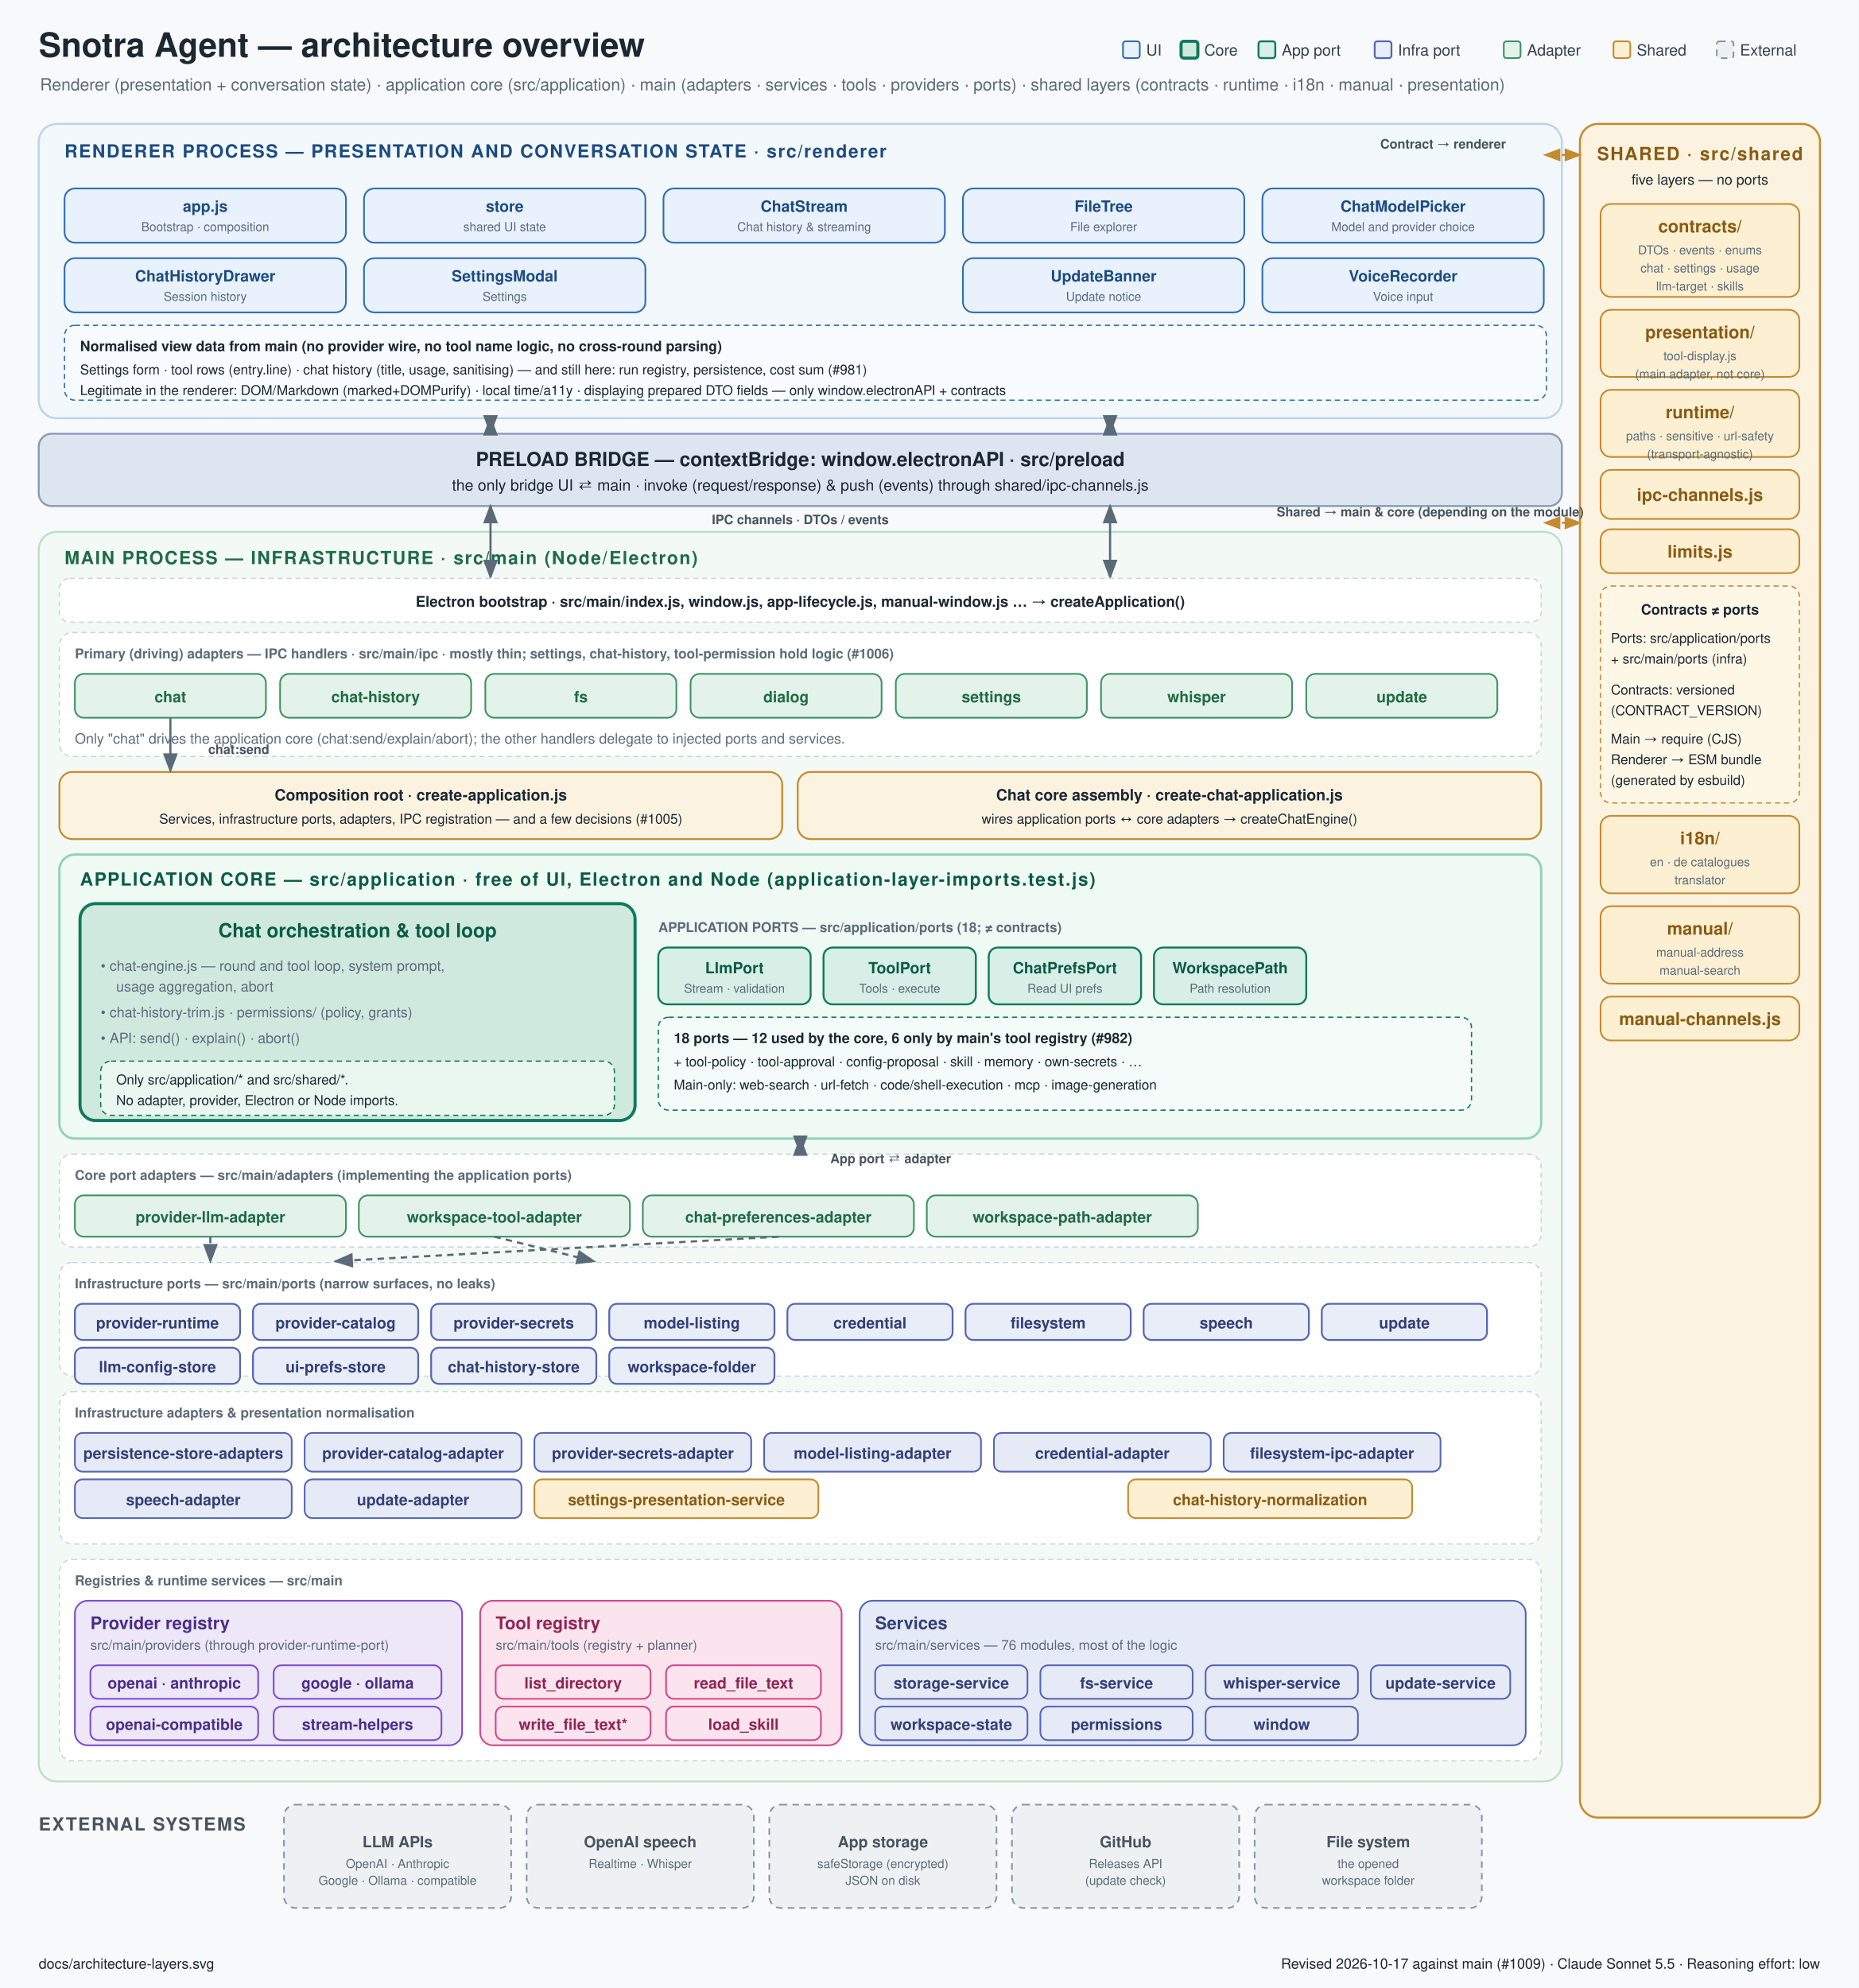
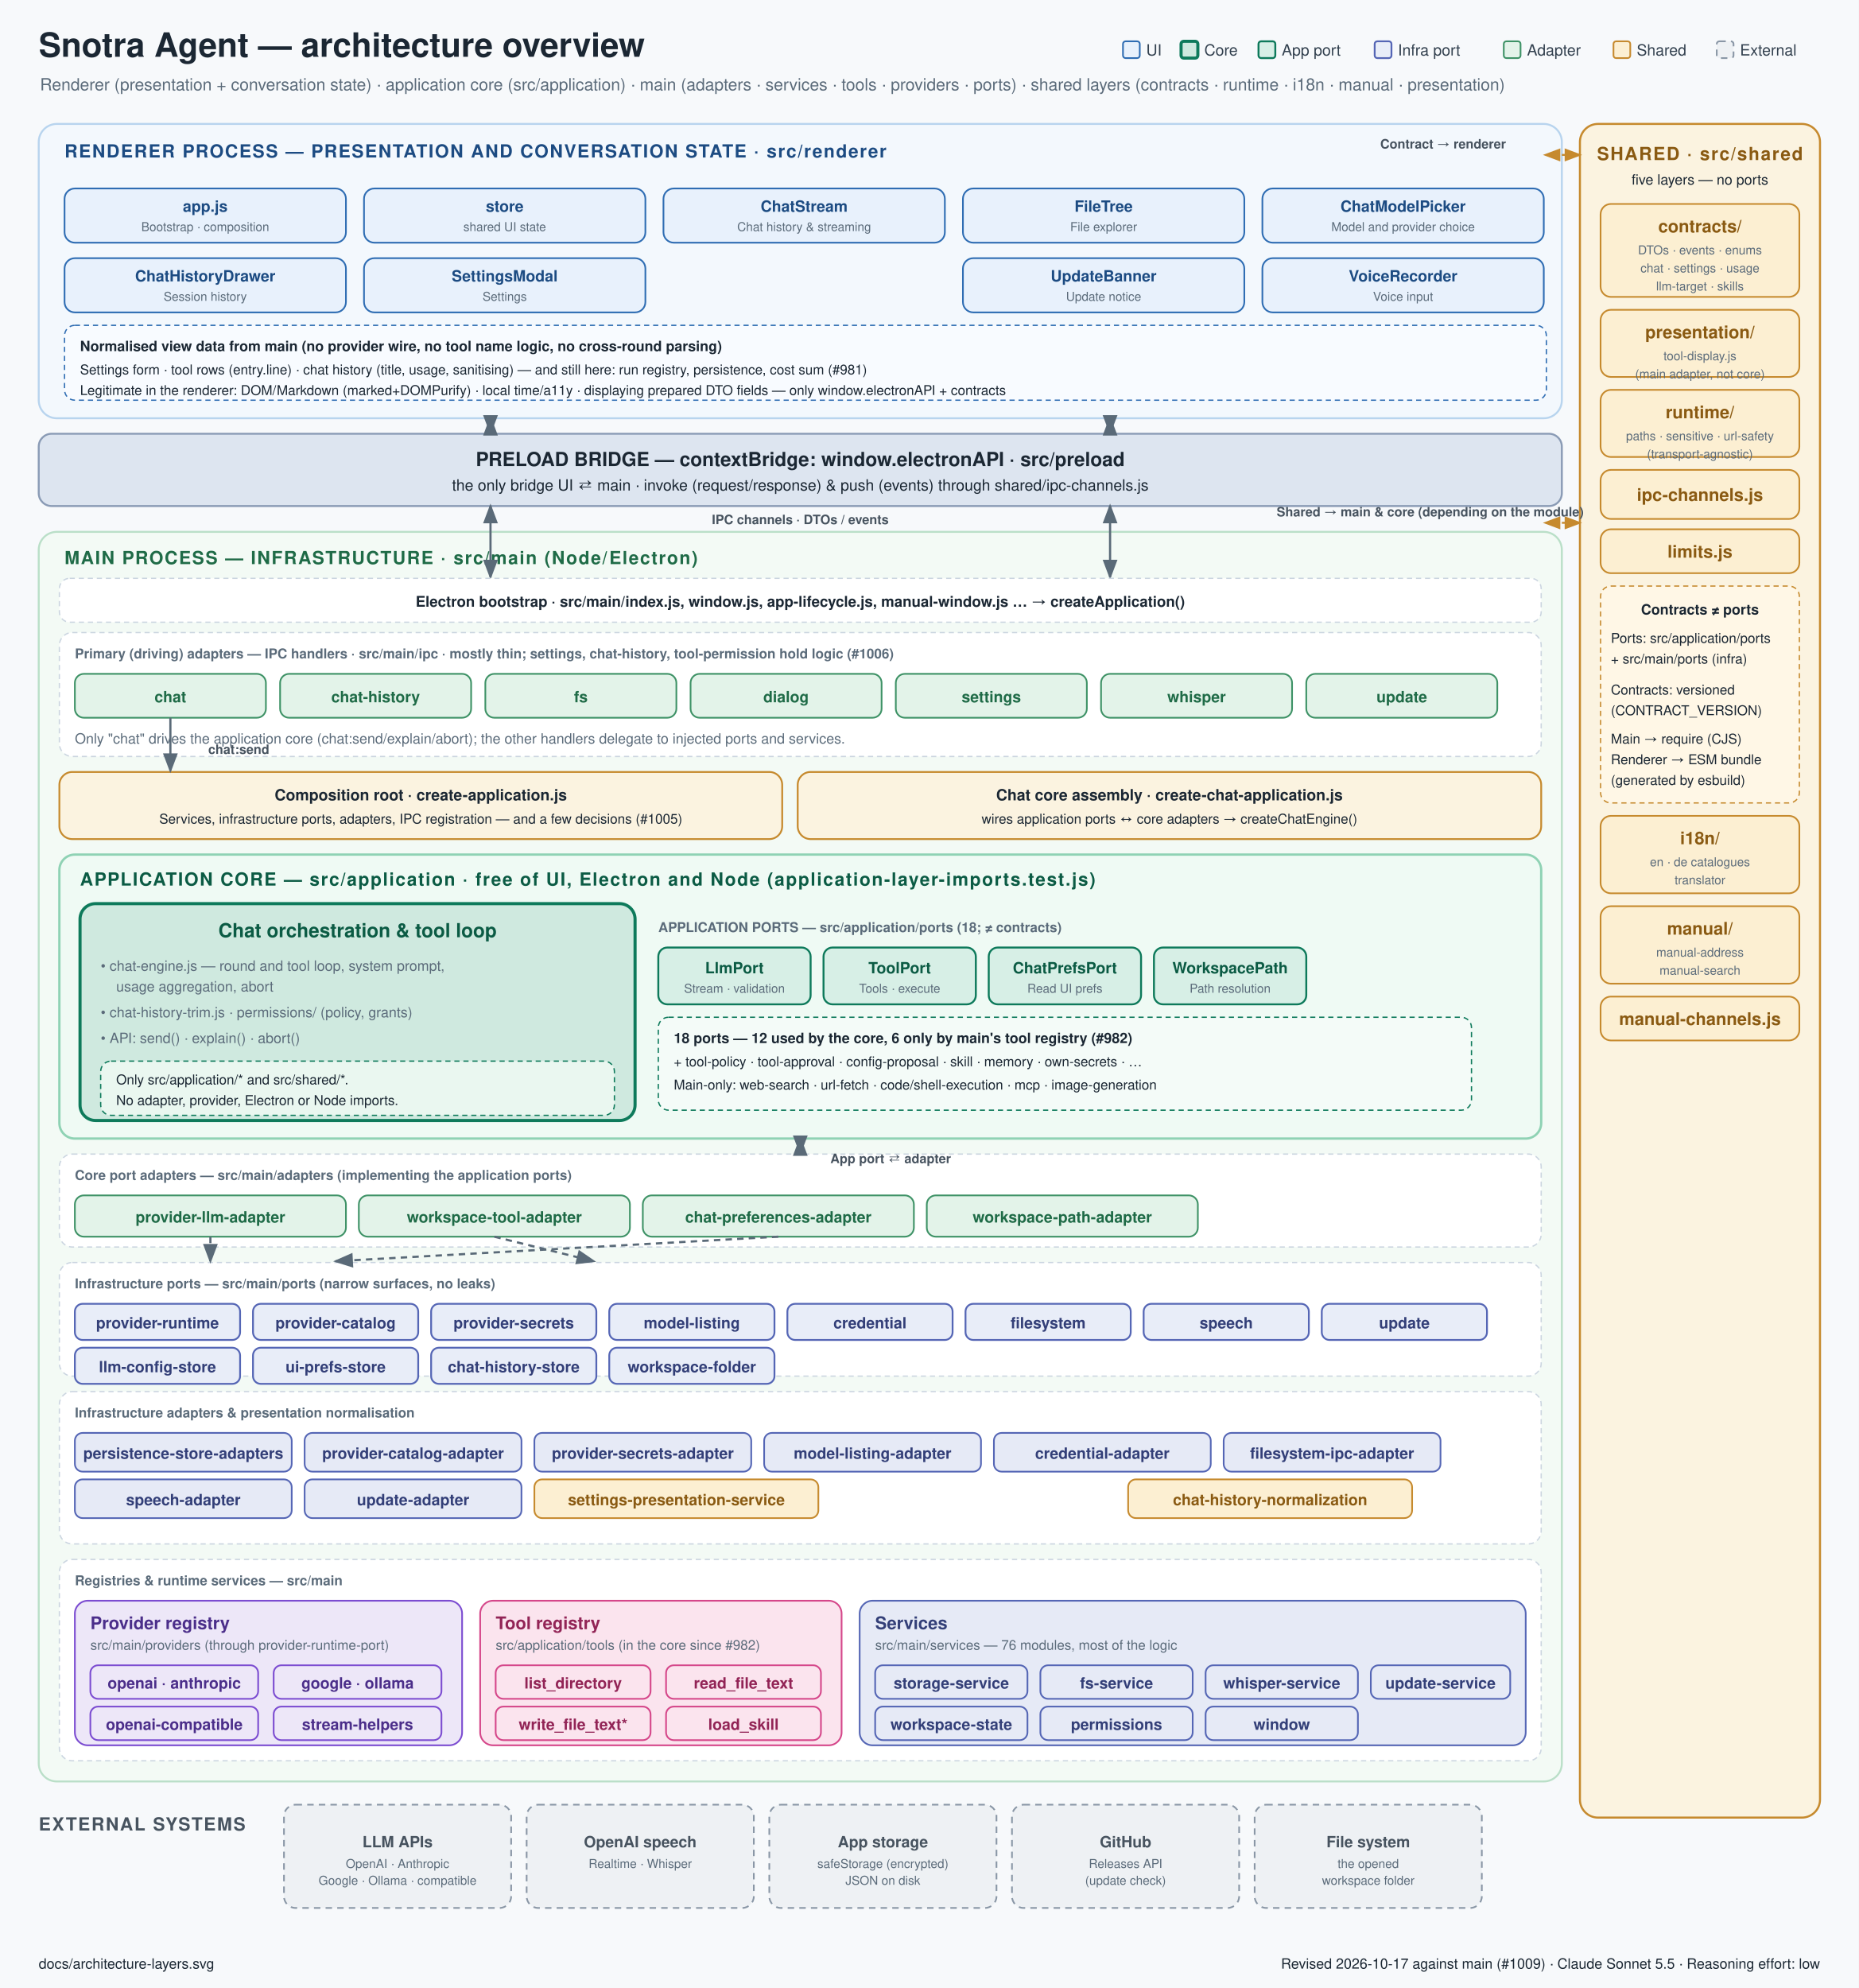
<svg xmlns="http://www.w3.org/2000/svg" viewBox="0 0 1440 1540" width="1440" height="1540" role="img" aria-labelledby="title desc" font-family="'Segoe UI', Helvetica, Arial, sans-serif">
  <defs>
    <marker id="ah" viewBox="0 0 8 6" markerWidth="9" markerHeight="7" refX="7" refY="3" orient="auto-start-reverse">
      <path d="M0,0 L8,3 L0,6 Z" fill="#5a6a78" />
    </marker>
    <marker id="ahc" viewBox="0 0 8 6" markerWidth="9" markerHeight="7" refX="7" refY="3" orient="auto-start-reverse">
      <path d="M0,0 L8,3 L0,6 Z" fill="#c68a2e" />
    </marker>
    <style>
      text{fill:#1b2733}
      .t-title{font-size:26px;font-weight:700}
      .t-sub{font-size:13px;fill:#5b6b7a}
      .zlabel{font-size:14px;font-weight:700;letter-spacing:1px}
      .btitle{font-size:13.5px;font-weight:700}
      .bsub{font-size:10.5px;fill:#5b6b7a}
      .chip{font-size:12px;font-weight:600;text-anchor:middle}
      .chipsub{font-size:9.5px;fill:#5b6b7a;text-anchor:middle}
      .note{font-size:11px;fill:#5b6b7a}
      .arrlbl{font-size:10px;fill:#47535f;font-weight:600;text-anchor:middle}
      .legend{font-size:12px;fill:#33414f}
      .tt-ui{fill:#1c4b82}.tt-hand{fill:#1f6b47}.tt-prov{fill:#4b2e8a}
      .tt-tool{fill:#922456}.tt-svc{fill:#333f78}.tt-ext{fill:#47535f}
      .tt-core{fill:#0b5b44}.tt-contract{fill:#8a5a12}
      rect.ui{fill:#e8f1fc;stroke:#2f6db3;stroke-width:1.3}
      rect.hand{fill:#e3f3e9;stroke:#3e9266;stroke-width:1.3}
      rect.prov{fill:#ede7f8;stroke:#7c4dd1;stroke-width:1.3}
      rect.tool{fill:#fbe4ee;stroke:#d5478a;stroke-width:1.3}
      rect.svc{fill:#e6eaf6;stroke:#5566b5;stroke-width:1.3}
      rect.ext{fill:#eef1f4;stroke:#8a97a6;stroke-width:1.3;stroke-dasharray:5 4}
      rect.core{fill:#cfe9df;stroke:#0e7a5b;stroke-width:2.4}
      rect.port{fill:#d7efe6;stroke:#0e7a5b;stroke-width:1.5}
      rect.iport{fill:#e8edf8;stroke:#5566b5;stroke-width:1.4}
      rect.contract{fill:#fcefd2;stroke:#c68a2e;stroke-width:1.3}
      rect.zone-ui{fill:#f3f8fd;stroke:#b8d4ee;stroke-width:1.5}
      rect.zone-core{fill:#effaf4;stroke:#8fd2b4;stroke-width:1.8}
      rect.zone-main{fill:#f3faf5;stroke:#badfc8;stroke-width:1.5}
      rect.subbox{fill:#ffffff;stroke:#cbd5e0;stroke-width:1;stroke-dasharray:4 3}
      rect.preload{fill:#dde5f0;stroke:#8a9bb5;stroke-width:1.5}
      rect.comp{fill:#fbf3e0;stroke:#c68a2e;stroke-width:1.4}
      rect.spine{fill:#fbf3e0;stroke:#c68a2e;stroke-width:1.6}
      .flow{stroke:#5a6a78;stroke-width:1.7;fill:none}
      .cflow{stroke:#c68a2e;stroke-width:1.5;fill:none;stroke-dasharray:5 4}
    </style>
  </defs>
  <rect x="0" y="0" width="1440" height="1540" fill="#f7f9fb" />
  <text class="t-title" x="30" y="44">Snotra Agent — architecture overview</text>
  <text class="t-sub" x="31" y="70">Renderer (presentation + conversation state) · application core (src/application) · main (adapters · services · tools · providers · ports) · shared layers (contracts · runtime · i18n · manual · presentation)</text>
  <g>
    <rect class="ui" x="870" y="32" width="13" height="13" rx="2" />
    <text class="legend" x="888" y="43">UI</text>
    <rect class="core" x="915" y="32" width="13" height="13" rx="2" />
    <text class="legend" x="933" y="43">Core</text>
    <rect class="port" x="975" y="32" width="13" height="13" rx="2" />
    <text class="legend" x="993" y="43">App port</text>
    <rect class="iport" x="1065" y="32" width="13" height="13" rx="2" />
    <text class="legend" x="1083" y="43">Infra port</text>
    <rect class="hand" x="1165" y="32" width="13" height="13" rx="2" />
    <text class="legend" x="1183" y="43">Adapter</text>
    <rect class="contract" x="1250" y="32" width="13" height="13" rx="2" />
    <text class="legend" x="1268" y="43">Shared</text>
    <rect class="ext" x="1330" y="32" width="13" height="13" rx="2" />
    <text class="legend" x="1348" y="43">External</text>
  </g>
  <rect class="zone-ui" x="30" y="96" width="1180" height="228" rx="14" />
  <text class="zlabel tt-ui" x="50" y="122">RENDERER PROCESS — PRESENTATION AND CONVERSATION STATE · src/renderer</text>
  <g>
    <rect class="ui" x="50" y="146" width="218" height="42" rx="8" />
    <text class="chip tt-ui" x="159" y="164">app.js</text>
    <text class="chipsub" x="159" y="179">Bootstrap · composition</text>
    <rect class="ui" x="282" y="146" width="218" height="42" rx="8" />
    <text class="chip tt-ui" x="391" y="164">store</text>
    <text class="chipsub" x="391" y="179">shared UI state</text>
    <rect class="ui" x="514" y="146" width="218" height="42" rx="8" />
    <text class="chip tt-ui" x="623" y="164">ChatStream</text>
    <text class="chipsub" x="623" y="179">Chat history &amp; streaming</text>
    <rect class="ui" x="746" y="146" width="218" height="42" rx="8" />
    <text class="chip tt-ui" x="855" y="164">FileTree</text>
    <text class="chipsub" x="855" y="179">File explorer</text>
    <rect class="ui" x="978" y="146" width="218" height="42" rx="8" />
    <text class="chip tt-ui" x="1087" y="164">ChatModelPicker</text>
    <text class="chipsub" x="1087" y="179">Model and provider choice</text>
  </g>
  <g>
    <rect class="ui" x="50" y="200" width="218" height="42" rx="8" />
    <text class="chip tt-ui" x="159" y="218">ChatHistoryDrawer</text>
    <text class="chipsub" x="159" y="233">Session history</text>
    <rect class="ui" x="282" y="200" width="218" height="42" rx="8" />
    <text class="chip tt-ui" x="391" y="218">SettingsModal</text>
    <text class="chipsub" x="391" y="233">Settings</text>
    <rect class="ui" x="746" y="200" width="218" height="42" rx="8" />
    <text class="chip tt-ui" x="855" y="218">UpdateBanner</text>
    <text class="chipsub" x="855" y="233">Update notice</text>
    <rect class="ui" x="978" y="200" width="218" height="42" rx="8" />
    <text class="chip tt-ui" x="1087" y="218">VoiceRecorder</text>
    <text class="chipsub" x="1087" y="233">Voice input</text>
  </g>
  <rect x="50" y="252" width="1148" height="58" rx="8" fill="#f8fbff" stroke="#2f6db3" stroke-width="1" stroke-dasharray="4 3" />
  <text x="62" y="272" font-size="11" font-weight="700" fill="#1c4b82">Normalised view data from main (no provider wire, no tool name logic, no cross-round parsing)</text>
  <text x="62" y="290" font-size="10.5" fill="#475569">Settings form · tool rows (entry.line) · chat history (title, usage, sanitising) — and still here: run registry, persistence, cost sum (#981)</text>
  <text x="62" y="306" font-size="10.5" fill="#475569">Legitimate in the renderer: DOM/Markdown (marked+DOMPurify) · local time/a11y · displaying prepared DTO fields — only window.electronAPI + contracts</text>
  <rect class="preload" x="30" y="336" width="1180" height="56" rx="10" />
  <text x="620" y="361" text-anchor="middle" font-size="15" font-weight="700" fill="#1e2b3d">PRELOAD BRIDGE — contextBridge: window.electronAPI · src/preload</text>
  <text x="620" y="380" text-anchor="middle" font-size="12" fill="#475569">the only bridge UI ⇄ main · invoke (request/response) &amp; push (events) through shared/ipc-channels.js</text>
  <line class="flow" x1="380" y1="324" x2="380" y2="335" marker-end="url(#ah)" marker-start="url(#ah)" />
  <line class="flow" x1="860" y1="324" x2="860" y2="335" marker-end="url(#ah)" marker-start="url(#ah)" />
  <rect class="zone-main" x="30" y="412" width="1180" height="968" rx="14" />
  <text class="zlabel tt-hand" x="50" y="437">MAIN PROCESS — INFRASTRUCTURE · src/main (Node/Electron)</text>
  <line class="flow" x1="380" y1="392" x2="380" y2="447" marker-end="url(#ah)" marker-start="url(#ah)" />
  <line class="flow" x1="860" y1="392" x2="860" y2="447" marker-end="url(#ah)" marker-start="url(#ah)" />
  <text class="arrlbl" x="620" y="406">IPC channels · DTOs / events</text>
  <rect class="subbox" x="46" y="448" width="1148" height="34" rx="8" />
  <text x="620" y="470" text-anchor="middle" font-size="11.5" font-weight="700" fill="#47535f">Electron bootstrap · src/main/index.js, window.js, app-lifecycle.js, manual-window.js … → createApplication()</text>
  <rect class="subbox" x="46" y="490" width="1148" height="96" rx="10" />
  <text class="bsub" x="58" y="510" font-weight="700" fill="#1f6b47">Primary (driving) adapters — IPC handlers · src/main/ipc · mostly thin; settings, chat-history, tool-permission hold logic (#1006)</text>
  <g>
    <rect class="hand" x="58" y="522" width="148" height="34" rx="7" />
    <text class="chip tt-hand" x="132" y="544">chat</text>
    <rect class="hand" x="217" y="522" width="148" height="34" rx="7" />
    <text class="chip tt-hand" x="291" y="544">chat-history</text>
    <rect class="hand" x="376" y="522" width="148" height="34" rx="7" />
    <text class="chip tt-hand" x="450" y="544">fs</text>
    <rect class="hand" x="535" y="522" width="148" height="34" rx="7" />
    <text class="chip tt-hand" x="609" y="544">dialog</text>
    <rect class="hand" x="694" y="522" width="148" height="34" rx="7" />
    <text class="chip tt-hand" x="768" y="544">settings</text>
    <rect class="hand" x="853" y="522" width="148" height="34" rx="7" />
    <text class="chip tt-hand" x="927" y="544">whisper</text>
    <rect class="hand" x="1012" y="522" width="148" height="34" rx="7" />
    <text class="chip tt-hand" x="1086" y="544">update</text>
  </g>
  <text class="note" x="58" y="576">Only "chat" drives the application core (chat:send/explain/abort); the other handlers delegate to injected ports and services.</text>
  <rect class="comp" x="46" y="598" width="560" height="52" rx="10" />
  <text x="326" y="620" text-anchor="middle" font-size="12" font-weight="700" fill="#8a5a12">Composition root · create-application.js</text>
  <text x="326" y="638" text-anchor="middle" font-size="10.5" fill="#8a5a12">Services, infrastructure ports, adapters, IPC registration — and a few decisions (#1005)</text>
  <rect class="comp" x="618" y="598" width="576" height="52" rx="10" />
  <text x="906" y="620" text-anchor="middle" font-size="12" font-weight="700" fill="#8a5a12">Chat core assembly · create-chat-application.js</text>
  <text x="906" y="638" text-anchor="middle" font-size="10.5" fill="#8a5a12">wires application ports ↔ core adapters → createChatEngine()</text>
  <line class="flow" x1="132" y1="556" x2="132" y2="597" marker-end="url(#ah)" />
  <text class="arrlbl" x="185" y="584">chat:send</text>
  <rect class="zone-core" x="46" y="662" width="1148" height="220" rx="12" />
  <text class="zlabel tt-core" x="62" y="686">APPLICATION CORE — src/application · free of UI, Electron and Node (application-layer-imports.test.js)</text>
  <rect class="core" x="62" y="700" width="430" height="168" rx="12" />
  <text x="277" y="726" text-anchor="middle" font-size="15" font-weight="700" class="tt-core">Chat orchestration &amp; tool loop</text>
  <text class="note" x="78" y="752" fill="#204b3d">• chat-engine.js — round and tool loop, system prompt,</text>
  <text class="note" x="90" y="768" fill="#204b3d">usage aggregation, abort</text>
  <text class="note" x="78" y="788" fill="#204b3d">• chat-history-trim.js · permissions/ (policy, grants)</text>
  <text class="note" x="78" y="808" fill="#204b3d">• API: send() · explain() · abort()</text>
  <rect x="78" y="822" width="398" height="42" rx="8" fill="#eaf7f0" stroke="#0e7a5b" stroke-width="1" stroke-dasharray="4 3" />
  <text x="90" y="840" font-size="10.5" fill="#356b58">Only src/application/* and src/shared/*.</text>
  <text x="90" y="856" font-size="10.5" fill="#356b58">No adapter, provider, Electron or Node imports.</text>
  <text class="bsub" x="510" y="722" font-weight="700" fill="#0b5b44">APPLICATION PORTS — src/application/ports (18; ≠ contracts)</text>
  <g>
    <rect class="port" x="510" y="734" width="118" height="44" rx="7" />
    <text class="chip tt-core" x="569" y="754">LlmPort</text>
    <text class="chipsub" x="569" y="769">Stream · validation</text>
    <rect class="port" x="638" y="734" width="118" height="44" rx="7" />
    <text class="chip tt-core" x="697" y="754">ToolPort</text>
    <text class="chipsub" x="697" y="769">Tools · execute</text>
    <rect class="port" x="766" y="734" width="118" height="44" rx="7" />
    <text class="chip tt-core" x="825" y="754">ChatPrefsPort</text>
    <text class="chipsub" x="825" y="769">Read UI prefs</text>
    <rect class="port" x="894" y="734" width="118" height="44" rx="7" />
    <text class="chip tt-core" x="953" y="754">WorkspacePath</text>
    <text class="chipsub" x="953" y="769">Path resolution</text>
  </g>
  <rect x="510" y="788" width="630" height="72" rx="8" fill="#f4fbf8" stroke="#0e7a5b" stroke-width="1" stroke-dasharray="4 3" />
  <text x="522" y="808" font-size="11" font-weight="700" fill="#0b5b44">18 ports — 12 used by the core, 6 only by main's tool registry (#982)</text>
  <text x="522" y="826" font-size="10.5" fill="#356b58">+ tool-policy · tool-approval · config-proposal · skill · memory · own-secrets · …</text>
  <text x="522" y="844" font-size="10.5" fill="#356b58">Main-only: web-search · url-fetch · code/shell-execution · mcp · image-generation</text>
  <rect class="subbox" x="46" y="894" width="1148" height="72" rx="10" />
  <text class="bsub" x="58" y="914" font-weight="700" fill="#1f6b47">Core port adapters — src/main/adapters (implementing the application ports)</text>
  <g>
    <rect class="hand" x="58" y="926" width="210" height="32" rx="7" />
    <text class="chip tt-hand" x="163" y="947">provider-llm-adapter</text>
    <rect class="hand" x="278" y="926" width="210" height="32" rx="7" />
    <text class="chip tt-hand" x="383" y="947">workspace-tool-adapter</text>
    <rect class="hand" x="498" y="926" width="210" height="32" rx="7" />
    <text class="chip tt-hand" x="603" y="947">chat-preferences-adapter</text>
    <rect class="hand" x="718" y="926" width="210" height="32" rx="7" />
    <text class="chip tt-hand" x="823" y="947">workspace-path-adapter</text>
  </g>
  <line class="flow" x1="620" y1="882" x2="620" y2="893" marker-end="url(#ah)" marker-start="url(#ah)" />
  <text class="arrlbl" x="690" y="901">App port ⇄ adapter</text>
  <rect class="subbox" x="46" y="978" width="1148" height="88" rx="10" />
  <text class="bsub" x="58" y="998" font-weight="700" fill="#333f78">Infrastructure ports — src/main/ports (narrow surfaces, no leaks)</text>
  <g>
    <rect class="iport" x="58" y="1010" width="128" height="28" rx="6" />
    <text class="chip tt-svc" x="122" y="1029">provider-runtime</text>
    <rect class="iport" x="196" y="1010" width="128" height="28" rx="6" />
    <text class="chip tt-svc" x="260" y="1029">provider-catalog</text>
    <rect class="iport" x="334" y="1010" width="128" height="28" rx="6" />
    <text class="chip tt-svc" x="398" y="1029">provider-secrets</text>
    <rect class="iport" x="472" y="1010" width="128" height="28" rx="6" />
    <text class="chip tt-svc" x="536" y="1029">model-listing</text>
    <rect class="iport" x="610" y="1010" width="128" height="28" rx="6" />
    <text class="chip tt-svc" x="674" y="1029">credential</text>
    <rect class="iport" x="748" y="1010" width="128" height="28" rx="6" />
    <text class="chip tt-svc" x="812" y="1029">filesystem</text>
    <rect class="iport" x="886" y="1010" width="128" height="28" rx="6" />
    <text class="chip tt-svc" x="950" y="1029">speech</text>
    <rect class="iport" x="1024" y="1010" width="128" height="28" rx="6" />
    <text class="chip tt-svc" x="1088" y="1029">update</text>
  </g>
  <g>
    <rect class="iport" x="58" y="1044" width="128" height="28" rx="6" />
    <text class="chip tt-svc" x="122" y="1063">llm-config-store</text>
    <rect class="iport" x="196" y="1044" width="128" height="28" rx="6" />
    <text class="chip tt-svc" x="260" y="1063">ui-prefs-store</text>
    <rect class="iport" x="334" y="1044" width="128" height="28" rx="6" />
    <text class="chip tt-svc" x="398" y="1063">chat-history-store</text>
    <rect class="iport" x="472" y="1044" width="128" height="28" rx="6" />
    <text class="chip tt-svc" x="536" y="1063">workspace-folder</text>
  </g>
  <rect class="subbox" x="46" y="1078" width="1148" height="118" rx="10" />
  <text class="bsub" x="58" y="1098" font-weight="700" fill="#333f78">Infrastructure adapters &amp; presentation normalisation</text>
  <g>
    <rect class="svc" x="58" y="1110" width="168" height="30" rx="6" />
    <text class="chip tt-svc" x="142" y="1130">persistence-store-adapters</text>
    <rect class="svc" x="236" y="1110" width="168" height="30" rx="6" />
    <text class="chip tt-svc" x="320" y="1130">provider-catalog-adapter</text>
    <rect class="svc" x="414" y="1110" width="168" height="30" rx="6" />
    <text class="chip tt-svc" x="498" y="1130">provider-secrets-adapter</text>
    <rect class="svc" x="592" y="1110" width="168" height="30" rx="6" />
    <text class="chip tt-svc" x="676" y="1130">model-listing-adapter</text>
    <rect class="svc" x="770" y="1110" width="168" height="30" rx="6" />
    <text class="chip tt-svc" x="854" y="1130">credential-adapter</text>
    <rect class="svc" x="948" y="1110" width="168" height="30" rx="6" />
    <text class="chip tt-svc" x="1032" y="1130">filesystem-ipc-adapter</text>
  </g>
  <g>
    <rect class="svc" x="58" y="1146" width="168" height="30" rx="6" />
    <text class="chip tt-svc" x="142" y="1166">speech-adapter</text>
    <rect class="svc" x="236" y="1146" width="168" height="30" rx="6" />
    <text class="chip tt-svc" x="320" y="1166">update-adapter</text>
    <rect class="contract" x="414" y="1146" width="220" height="30" rx="6" />
    <text class="chip tt-contract" x="524" y="1166">settings-presentation-service</text>
    <rect class="contract" x="874" y="1146" width="220" height="30" rx="6" />
    <text class="chip tt-contract" x="984" y="1166">chat-history-normalization</text>
  </g>
  <rect class="subbox" x="46" y="1208" width="1148" height="156" rx="10" />
  <text class="bsub" x="58" y="1228" font-weight="700" fill="#333f78">Registries &amp; runtime services — src/main</text>
  <rect class="prov" x="58" y="1240" width="300" height="112" rx="10" fill="#f6f2fd" />
  <text class="btitle tt-prov" x="70" y="1262">Provider registry</text>
  <text class="bsub" x="70" y="1278">src/main/providers (through provider-runtime-port)</text>
  <g>
    <rect class="prov" x="70" y="1290" width="130" height="26" rx="6" />
    <text class="chip tt-prov" x="135" y="1308">openai · anthropic</text>
    <rect class="prov" x="212" y="1290" width="130" height="26" rx="6" />
    <text class="chip tt-prov" x="277" y="1308">google · ollama</text>
    <rect class="prov" x="70" y="1322" width="130" height="26" rx="6" />
    <text class="chip tt-prov" x="135" y="1340">openai-compatible</text>
    <rect class="prov" x="212" y="1322" width="130" height="26" rx="6" />
    <text class="chip tt-prov" x="277" y="1340">stream-helpers</text>
  </g>
  <rect class="tool" x="372" y="1240" width="280" height="112" rx="10" fill="#fdf1f6" />
  <text class="btitle tt-tool" x="384" y="1262">Tool registry</text>
-   <text class="bsub" x="384" y="1278">src/main/tools (registry + planner)</text>
+   <text class="bsub" x="384" y="1278">src/application/tools (in the core since #982)</text>
  <g>
    <rect class="tool" x="384" y="1290" width="120" height="26" rx="6" />
    <text class="chip tt-tool" x="444" y="1308">list_directory</text>
    <rect class="tool" x="516" y="1290" width="120" height="26" rx="6" />
    <text class="chip tt-tool" x="576" y="1308">read_file_text</text>
    <rect class="tool" x="384" y="1322" width="120" height="26" rx="6" />
    <text class="chip tt-tool" x="444" y="1340">write_file_text*</text>
    <rect class="tool" x="516" y="1322" width="120" height="26" rx="6" />
    <text class="chip tt-tool" x="576" y="1340">load_skill</text>
  </g>
  <rect class="svc" x="666" y="1240" width="516" height="112" rx="10" fill="#eef1f8" />
  <text class="btitle tt-svc" x="678" y="1262">Services</text>
  <text class="bsub" x="678" y="1278">src/main/services — 76 modules, most of the logic</text>
  <g>
    <rect class="svc" x="678" y="1290" width="118" height="26" rx="6" />
    <text class="chip tt-svc" x="737" y="1308">storage-service</text>
    <rect class="svc" x="806" y="1290" width="118" height="26" rx="6" />
    <text class="chip tt-svc" x="865" y="1308">fs-service</text>
    <rect class="svc" x="934" y="1290" width="118" height="26" rx="6" />
    <text class="chip tt-svc" x="993" y="1308">whisper-service</text>
    <rect class="svc" x="1062" y="1290" width="108" height="26" rx="6" />
    <text class="chip tt-svc" x="1116" y="1308">update-service</text>
    <rect class="svc" x="678" y="1322" width="118" height="26" rx="6" />
    <text class="chip tt-svc" x="737" y="1340">workspace-state</text>
    <rect class="svc" x="806" y="1322" width="118" height="26" rx="6" />
    <text class="chip tt-svc" x="865" y="1340">permissions</text>
    <rect class="svc" x="934" y="1322" width="118" height="26" rx="6" />
    <text class="chip tt-svc" x="993" y="1340">window</text>
  </g>
  <line class="flow" x1="163" y1="958" x2="163" y2="977" marker-end="url(#ah)" stroke-dasharray="5 4" />
  <line class="flow" x1="383" y1="958" x2="460" y2="977" marker-end="url(#ah)" stroke-dasharray="5 4" />
  <line class="flow" x1="603" y1="958" x2="260" y2="977" marker-end="url(#ah)" stroke-dasharray="5 4" />
  <text class="zlabel tt-ext" x="30" y="1418">EXTERNAL SYSTEMS</text>
  <g>
    <rect class="ext" x="220" y="1398" width="176" height="80" rx="9" />
    <text class="chip tt-ext" x="308" y="1431">LLM APIs</text>
    <text class="chipsub" x="308" y="1447">OpenAI · Anthropic</text>
    <text class="chipsub" x="308" y="1460">Google · Ollama · compatible</text>
    <rect class="ext" x="408" y="1398" width="176" height="80" rx="9" />
    <text class="chip tt-ext" x="496" y="1431">OpenAI speech</text>
    <text class="chipsub" x="496" y="1447">Realtime · Whisper</text>
    <rect class="ext" x="596" y="1398" width="176" height="80" rx="9" />
    <text class="chip tt-ext" x="684" y="1431">App storage</text>
    <text class="chipsub" x="684" y="1447">safeStorage (encrypted)</text>
    <text class="chipsub" x="684" y="1460">JSON on disk</text>
    <rect class="ext" x="784" y="1398" width="176" height="80" rx="9" />
    <text class="chip tt-ext" x="872" y="1431">GitHub</text>
    <text class="chipsub" x="872" y="1447">Releases API</text>
    <text class="chipsub" x="872" y="1460">(update check)</text>
    <rect class="ext" x="972" y="1398" width="176" height="80" rx="9" />
    <text class="chip tt-ext" x="1060" y="1431">File system</text>
    <text class="chipsub" x="1060" y="1447">the opened</text>
    <text class="chipsub" x="1060" y="1460">workspace folder</text>
  </g>
  <rect class="spine" x="1224" y="96" width="186" height="1312" rx="14" />
  <text x="1317" y="124" text-anchor="middle" class="zlabel tt-contract">SHARED · src/shared</text>
  <text x="1317" y="143" text-anchor="middle" font-size="11" fill="#8a5a12">five layers — no ports</text>
  <rect class="contract" x="1240" y="158" width="154" height="72" rx="8" />
  <text class="btitle tt-contract" x="1317" y="180" text-anchor="middle">contracts/</text>
  <text class="chipsub" x="1317" y="197" fill="#8a5a12">DTOs · events · enums</text>
  <text class="chipsub" x="1317" y="211" fill="#8a5a12">chat · settings · usage</text>
  <text class="chipsub" x="1317" y="225" fill="#8a5a12">llm-target · skills</text>
  <rect class="contract" x="1240" y="240" width="154" height="52" rx="8" fill="#fdf6e3" />
  <text class="btitle tt-contract" x="1317" y="262" text-anchor="middle">presentation/</text>
  <text class="chipsub" x="1317" y="279" fill="#8a5a12">tool-display.js</text>
  <text class="chipsub" x="1317" y="293" fill="#8a5a12">(main adapter, not core)</text>
  <rect class="contract" x="1240" y="302" width="154" height="52" rx="8" fill="#eef2ff" />
  <text class="btitle tt-contract" x="1317" y="324" text-anchor="middle">runtime/</text>
  <text class="chipsub" x="1317" y="341" fill="#8a5a12">paths · sensitive · url-safety</text>
  <text class="chipsub" x="1317" y="355" fill="#8a5a12">(transport-agnostic)</text>
  <rect class="contract" x="1240" y="364" width="154" height="38" rx="8" />
  <text class="btitle tt-contract" x="1317" y="388" text-anchor="middle">ipc-channels.js</text>
  <rect class="contract" x="1240" y="410" width="154" height="34" rx="8" />
  <text class="btitle tt-contract" x="1317" y="432" text-anchor="middle">limits.js</text>
  <rect x="1240" y="454" width="154" height="168" rx="8" fill="#fff7e6" stroke="#c68a2e" stroke-width="1" stroke-dasharray="4 3" />
  <text x="1317" y="476" text-anchor="middle" font-size="11" font-weight="700" fill="#8a5a12">Contracts ≠ ports</text>
  <text x="1248" y="498" font-size="10.5" fill="#8a5a12">Ports: src/application/ports</text>
  <text x="1248" y="514" font-size="10.5" fill="#8a5a12">+ src/main/ports (infra)</text>
  <text x="1248" y="538" font-size="10.5" fill="#8a5a12">Contracts: versioned</text>
  <text x="1248" y="554" font-size="10.5" fill="#8a5a12">(CONTRACT_VERSION)</text>
  <text x="1248" y="576" font-size="10.5" fill="#8a5a12">Main → require (CJS)</text>
  <text x="1248" y="592" font-size="10.5" fill="#8a5a12">Renderer → ESM bundle</text>
  <text x="1248" y="608" font-size="10.5" fill="#8a5a12">(generated by esbuild)</text>
  <rect class="contract" x="1240" y="632" width="154" height="60" rx="8" fill="#fdf6e3" />
  <text class="btitle tt-contract" x="1317" y="654" text-anchor="middle">i18n/</text>
  <text class="chipsub" x="1317" y="671" fill="#8a5a12">en · de catalogues</text>
  <text class="chipsub" x="1317" y="685" fill="#8a5a12">translator</text>
  <rect class="contract" x="1240" y="702" width="154" height="60" rx="8" fill="#fdf6e3" />
  <text class="btitle tt-contract" x="1317" y="724" text-anchor="middle">manual/</text>
  <text class="chipsub" x="1317" y="741" fill="#8a5a12">manual-address</text>
  <text class="chipsub" x="1317" y="755" fill="#8a5a12">manual-search</text>
  <rect class="contract" x="1240" y="772" width="154" height="34" rx="8" />
  <text class="btitle tt-contract" x="1317" y="794" text-anchor="middle">manual-channels.js</text>
  <line class="cflow" x1="1224" y1="120" x2="1197" y2="120" marker-end="url(#ahc)" marker-start="url(#ahc)" />
  <text class="arrlbl" x="1118" y="115" fill="#8a5a12">Contract → renderer</text>
  <line class="cflow" x1="1224" y1="405" x2="1197" y2="405" marker-end="url(#ahc)" marker-start="url(#ahc)" />
  <text class="arrlbl" x="1108" y="400" fill="#8a5a12">Shared → main &amp; core (depending on the module)</text>
  <text x="30" y="1525" font-size="11" fill="#8a97a6">docs/architecture-layers.svg</text>
  <text x="1410" y="1525" text-anchor="end" font-size="11" fill="#8a97a6">Revised 2026-10-17 against main (#1009) · Claude Sonnet 5.5 · Reasoning effort: low</text>
</svg>
